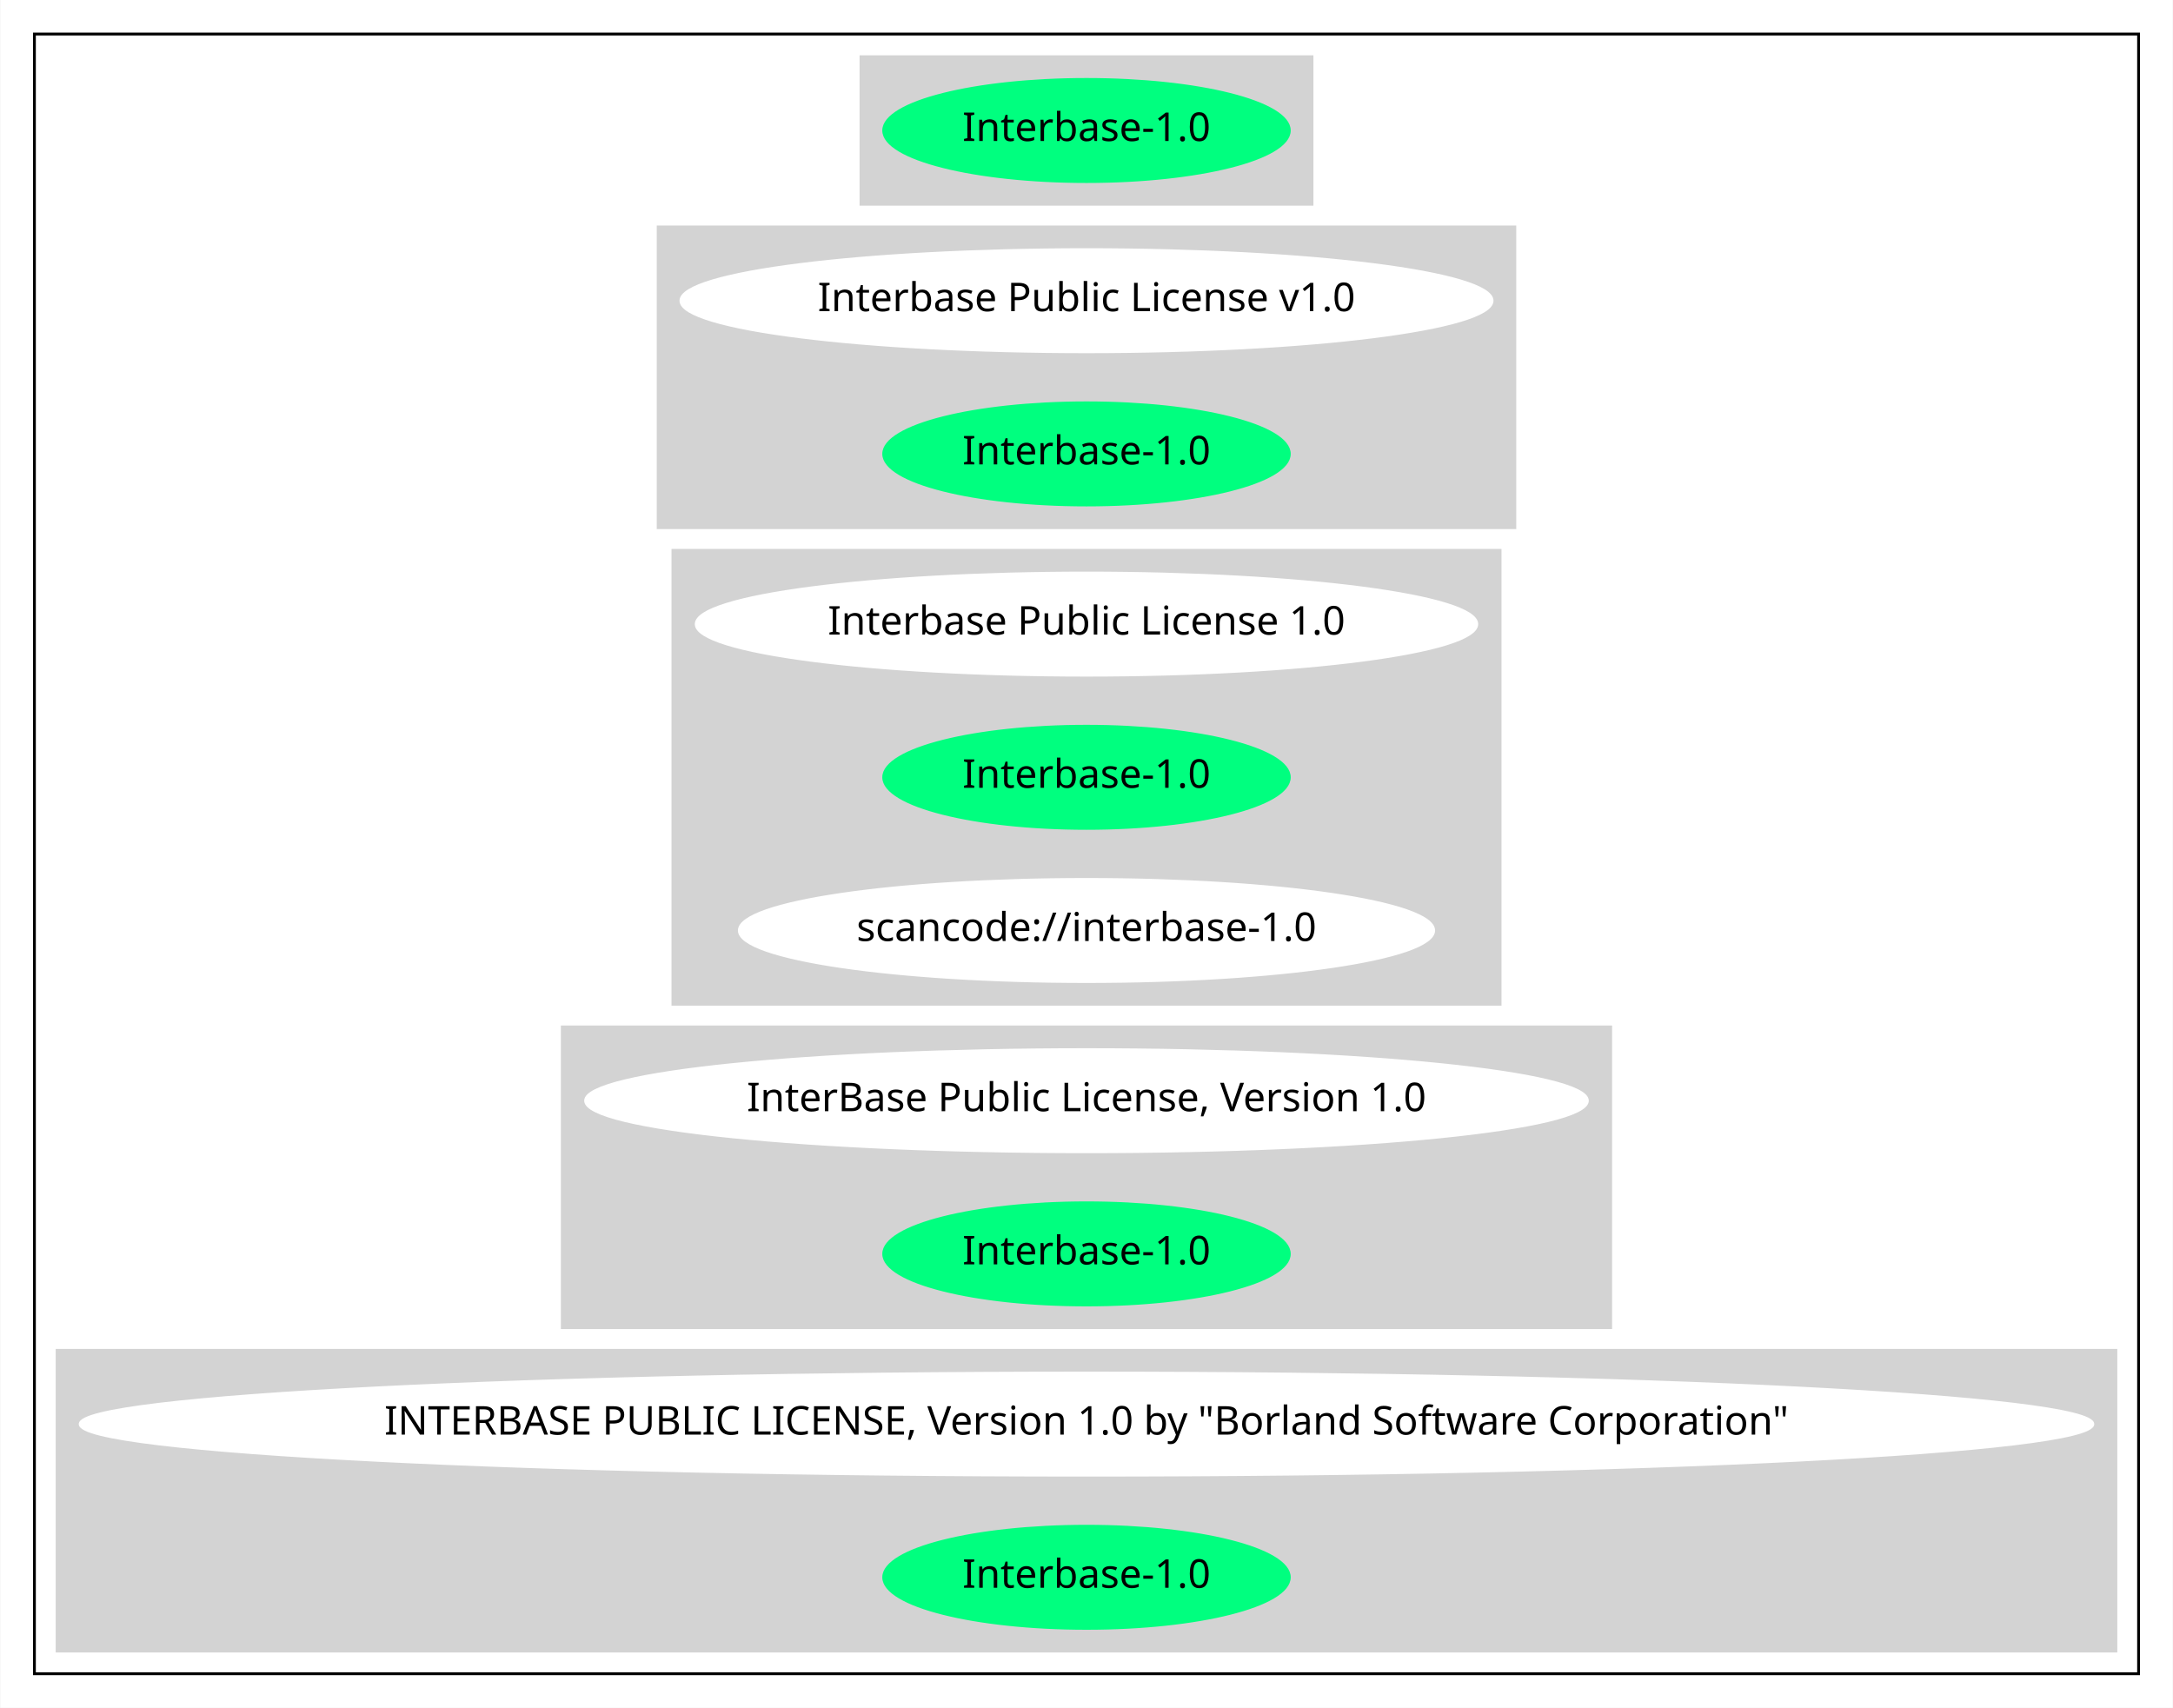
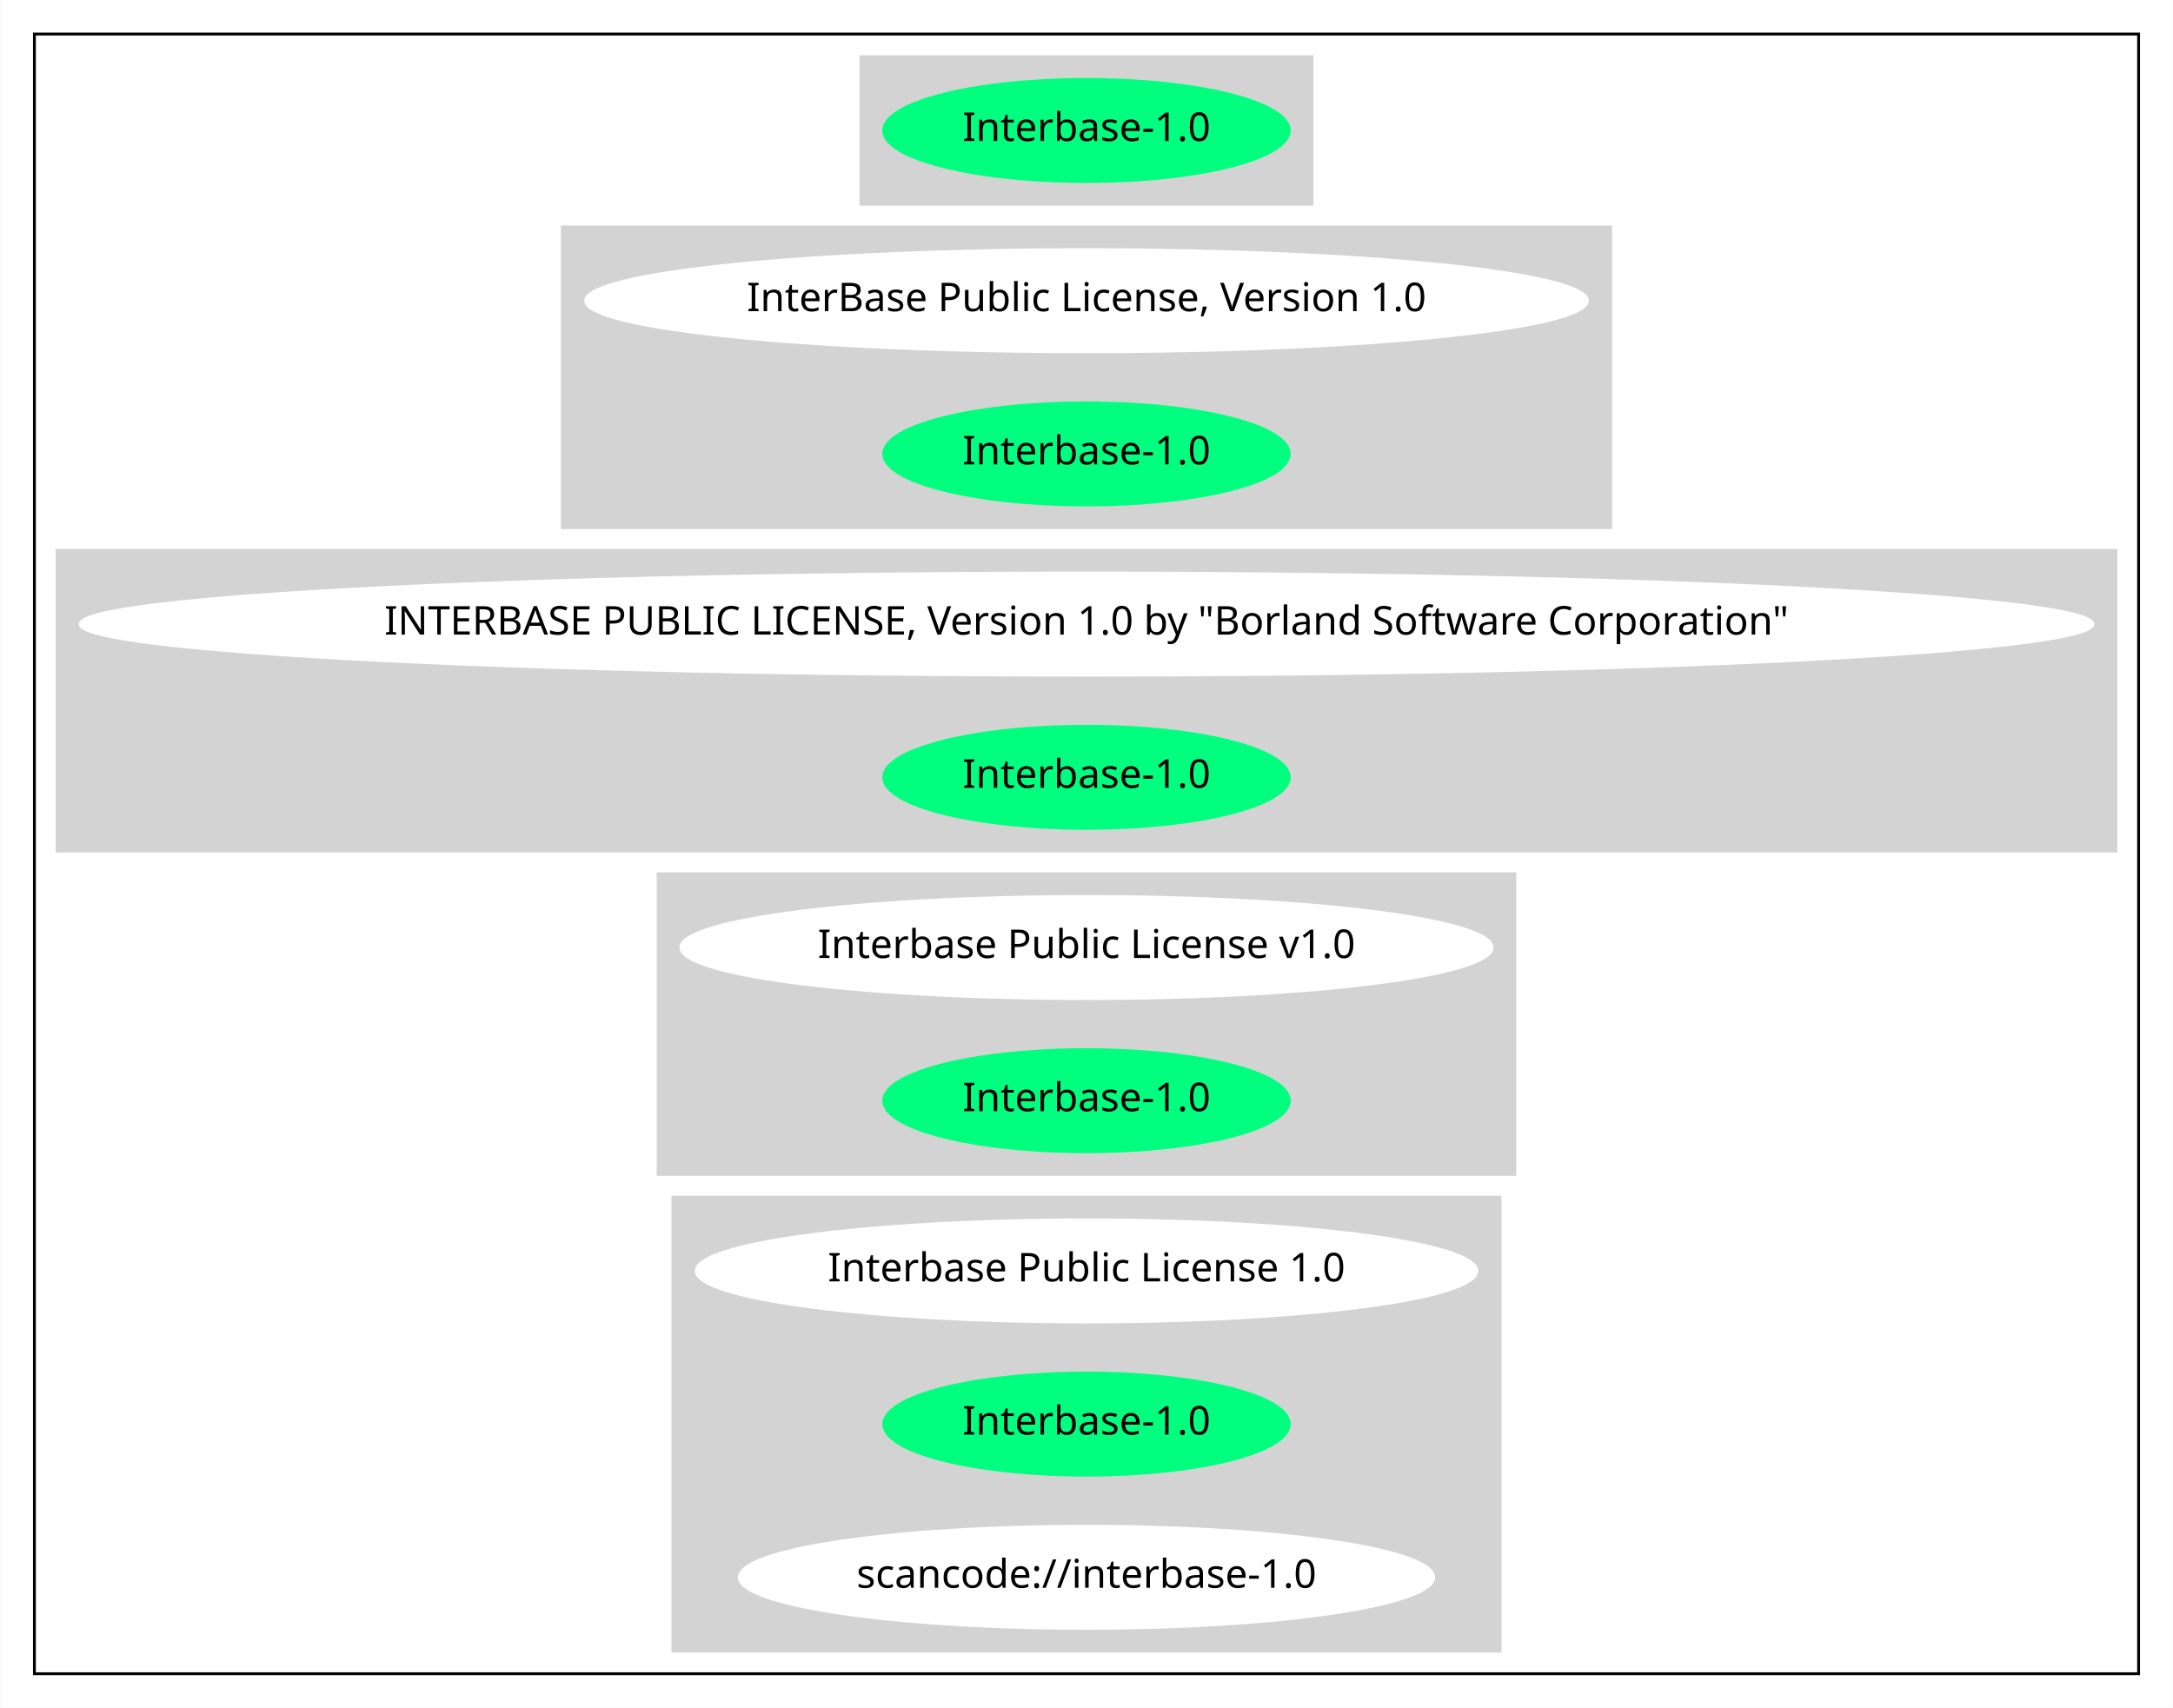
<svg xmlns="http://www.w3.org/2000/svg" width="766pt" height="602pt" viewBox="0.00 0.00 765.74 602.00">
  <g id="graph0" class="graph" transform="scale(1 1) rotate(0) translate(4 598)">
    <polygon fill="white" stroke="transparent" points="-4,4 -4,-598 761.74,-598 761.74,4 -4,4" />
    <g id="clust1" class="cluster">
      <polygon fill="none" stroke="black" points="8,-8 8,-586 749.74,-586 749.74,-8 8,-8" />
    </g>
    <g id="clust2" class="cluster">
      <polygon fill="lightgray" stroke="lightgray" points="299.37,-526 299.37,-578 458.36,-578 458.36,-526 299.37,-526" />
    </g>
    <g id="clust3" class="cluster">
-       <polygon fill="lightgray" stroke="lightgray" points="227.88,-412 227.88,-518 529.86,-518 529.86,-412 227.88,-412" />
+       <polygon fill="lightgray" stroke="lightgray" points="194.08,-412 194.08,-518 563.65,-518 563.65,-412 194.08,-412" />
    </g>
    <g id="clust4" class="cluster">
-       <polygon fill="lightgray" stroke="lightgray" points="233.08,-244 233.08,-404 524.66,-404 524.66,-244 233.08,-244" />
+       <polygon fill="lightgray" stroke="lightgray" points="16,-298 16,-404 741.74,-404 741.74,-298 16,-298" />
    </g>
    <g id="clust5" class="cluster">
-       <polygon fill="lightgray" stroke="lightgray" points="194.08,-130 194.08,-236 563.65,-236 563.65,-130 194.08,-130" />
+       <polygon fill="lightgray" stroke="lightgray" points="227.88,-184 227.88,-290 529.86,-290 529.86,-184 227.88,-184" />
    </g>
    <g id="clust6" class="cluster">
-       <polygon fill="lightgray" stroke="lightgray" points="16,-16 16,-122 741.74,-122 741.74,-16 16,-16" />
+       <polygon fill="lightgray" stroke="lightgray" points="233.08,-16 233.08,-176 524.66,-176 524.66,-16 233.08,-16" />
    </g>
    <g id="node1" class="node">
      <ellipse fill="springgreen" stroke="springgreen" cx="378.87" cy="-552" rx="71.49" ry="18" />
      <text text-anchor="middle" x="378.87" y="-548.3" font-family="Times-Roman" font-size="14.00">Interbase-1.0</text>
    </g>
    <g id="node2" class="node">
-       <ellipse fill="white" stroke="white" cx="378.87" cy="-492" rx="142.97" ry="18" />
-       <text text-anchor="middle" x="378.87" y="-488.3" font-family="Times-Roman" font-size="14.00">Interbase Public License v1.0</text>
+       <ellipse fill="white" stroke="white" cx="378.87" cy="-492" rx="176.57" ry="18" />
+       <text text-anchor="middle" x="378.87" y="-488.3" font-family="Times-Roman" font-size="14.00">InterBase Public License, Version 1.0</text>
    </g>
    <g id="node3" class="node">
      <ellipse fill="springgreen" stroke="springgreen" cx="378.87" cy="-438" rx="71.49" ry="18" />
      <text text-anchor="middle" x="378.87" y="-434.3" font-family="Times-Roman" font-size="14.00">Interbase-1.0</text>
    </g>
    <g id="node4" class="node">
-       <ellipse fill="white" stroke="white" cx="378.87" cy="-378" rx="137.58" ry="18" />
-       <text text-anchor="middle" x="378.87" y="-374.3" font-family="Times-Roman" font-size="14.00">Interbase Public License 1.0</text>
+       <ellipse fill="white" stroke="white" cx="378.87" cy="-378" rx="354.74" ry="18" />
+       <text text-anchor="middle" x="378.87" y="-374.3" font-family="Times-Roman" font-size="14.00">INTERBASE PUBLIC LICENSE, Version 1.0 by "Borland Software Corporation"</text>
    </g>
    <g id="node5" class="node">
      <ellipse fill="springgreen" stroke="springgreen" cx="378.87" cy="-324" rx="71.49" ry="18" />
      <text text-anchor="middle" x="378.87" y="-320.3" font-family="Times-Roman" font-size="14.00">Interbase-1.0</text>
    </g>
    <g id="node6" class="node">
-       <ellipse fill="white" stroke="white" cx="378.87" cy="-270" rx="122.38" ry="18" />
-       <text text-anchor="middle" x="378.87" y="-266.3" font-family="Times-Roman" font-size="14.00">scancode://interbase-1.0</text>
+       <ellipse fill="white" stroke="white" cx="378.87" cy="-264" rx="142.97" ry="18" />
+       <text text-anchor="middle" x="378.87" y="-260.3" font-family="Times-Roman" font-size="14.00">Interbase Public License v1.0</text>
    </g>
    <g id="node7" class="node">
-       <ellipse fill="white" stroke="white" cx="378.87" cy="-210" rx="176.57" ry="18" />
-       <text text-anchor="middle" x="378.87" y="-206.3" font-family="Times-Roman" font-size="14.00">InterBase Public License, Version 1.0</text>
+       <ellipse fill="springgreen" stroke="springgreen" cx="378.87" cy="-210" rx="71.49" ry="18" />
+       <text text-anchor="middle" x="378.87" y="-206.3" font-family="Times-Roman" font-size="14.00">Interbase-1.0</text>
    </g>
    <g id="node8" class="node">
-       <ellipse fill="springgreen" stroke="springgreen" cx="378.87" cy="-156" rx="71.49" ry="18" />
-       <text text-anchor="middle" x="378.87" y="-152.3" font-family="Times-Roman" font-size="14.00">Interbase-1.0</text>
+       <ellipse fill="white" stroke="white" cx="378.87" cy="-150" rx="137.58" ry="18" />
+       <text text-anchor="middle" x="378.87" y="-146.3" font-family="Times-Roman" font-size="14.00">Interbase Public License 1.0</text>
    </g>
    <g id="node9" class="node">
-       <ellipse fill="white" stroke="white" cx="378.87" cy="-96" rx="354.74" ry="18" />
-       <text text-anchor="middle" x="378.87" y="-92.3" font-family="Times-Roman" font-size="14.00">INTERBASE PUBLIC LICENSE, Version 1.0 by "Borland Software Corporation"</text>
+       <ellipse fill="springgreen" stroke="springgreen" cx="378.87" cy="-96" rx="71.49" ry="18" />
+       <text text-anchor="middle" x="378.87" y="-92.3" font-family="Times-Roman" font-size="14.00">Interbase-1.0</text>
    </g>
    <g id="node10" class="node">
-       <ellipse fill="springgreen" stroke="springgreen" cx="378.87" cy="-42" rx="71.49" ry="18" />
-       <text text-anchor="middle" x="378.87" y="-38.3" font-family="Times-Roman" font-size="14.00">Interbase-1.0</text>
+       <ellipse fill="white" stroke="white" cx="378.87" cy="-42" rx="122.38" ry="18" />
+       <text text-anchor="middle" x="378.87" y="-38.3" font-family="Times-Roman" font-size="14.00">scancode://interbase-1.0</text>
    </g>
  </g>
</svg>
